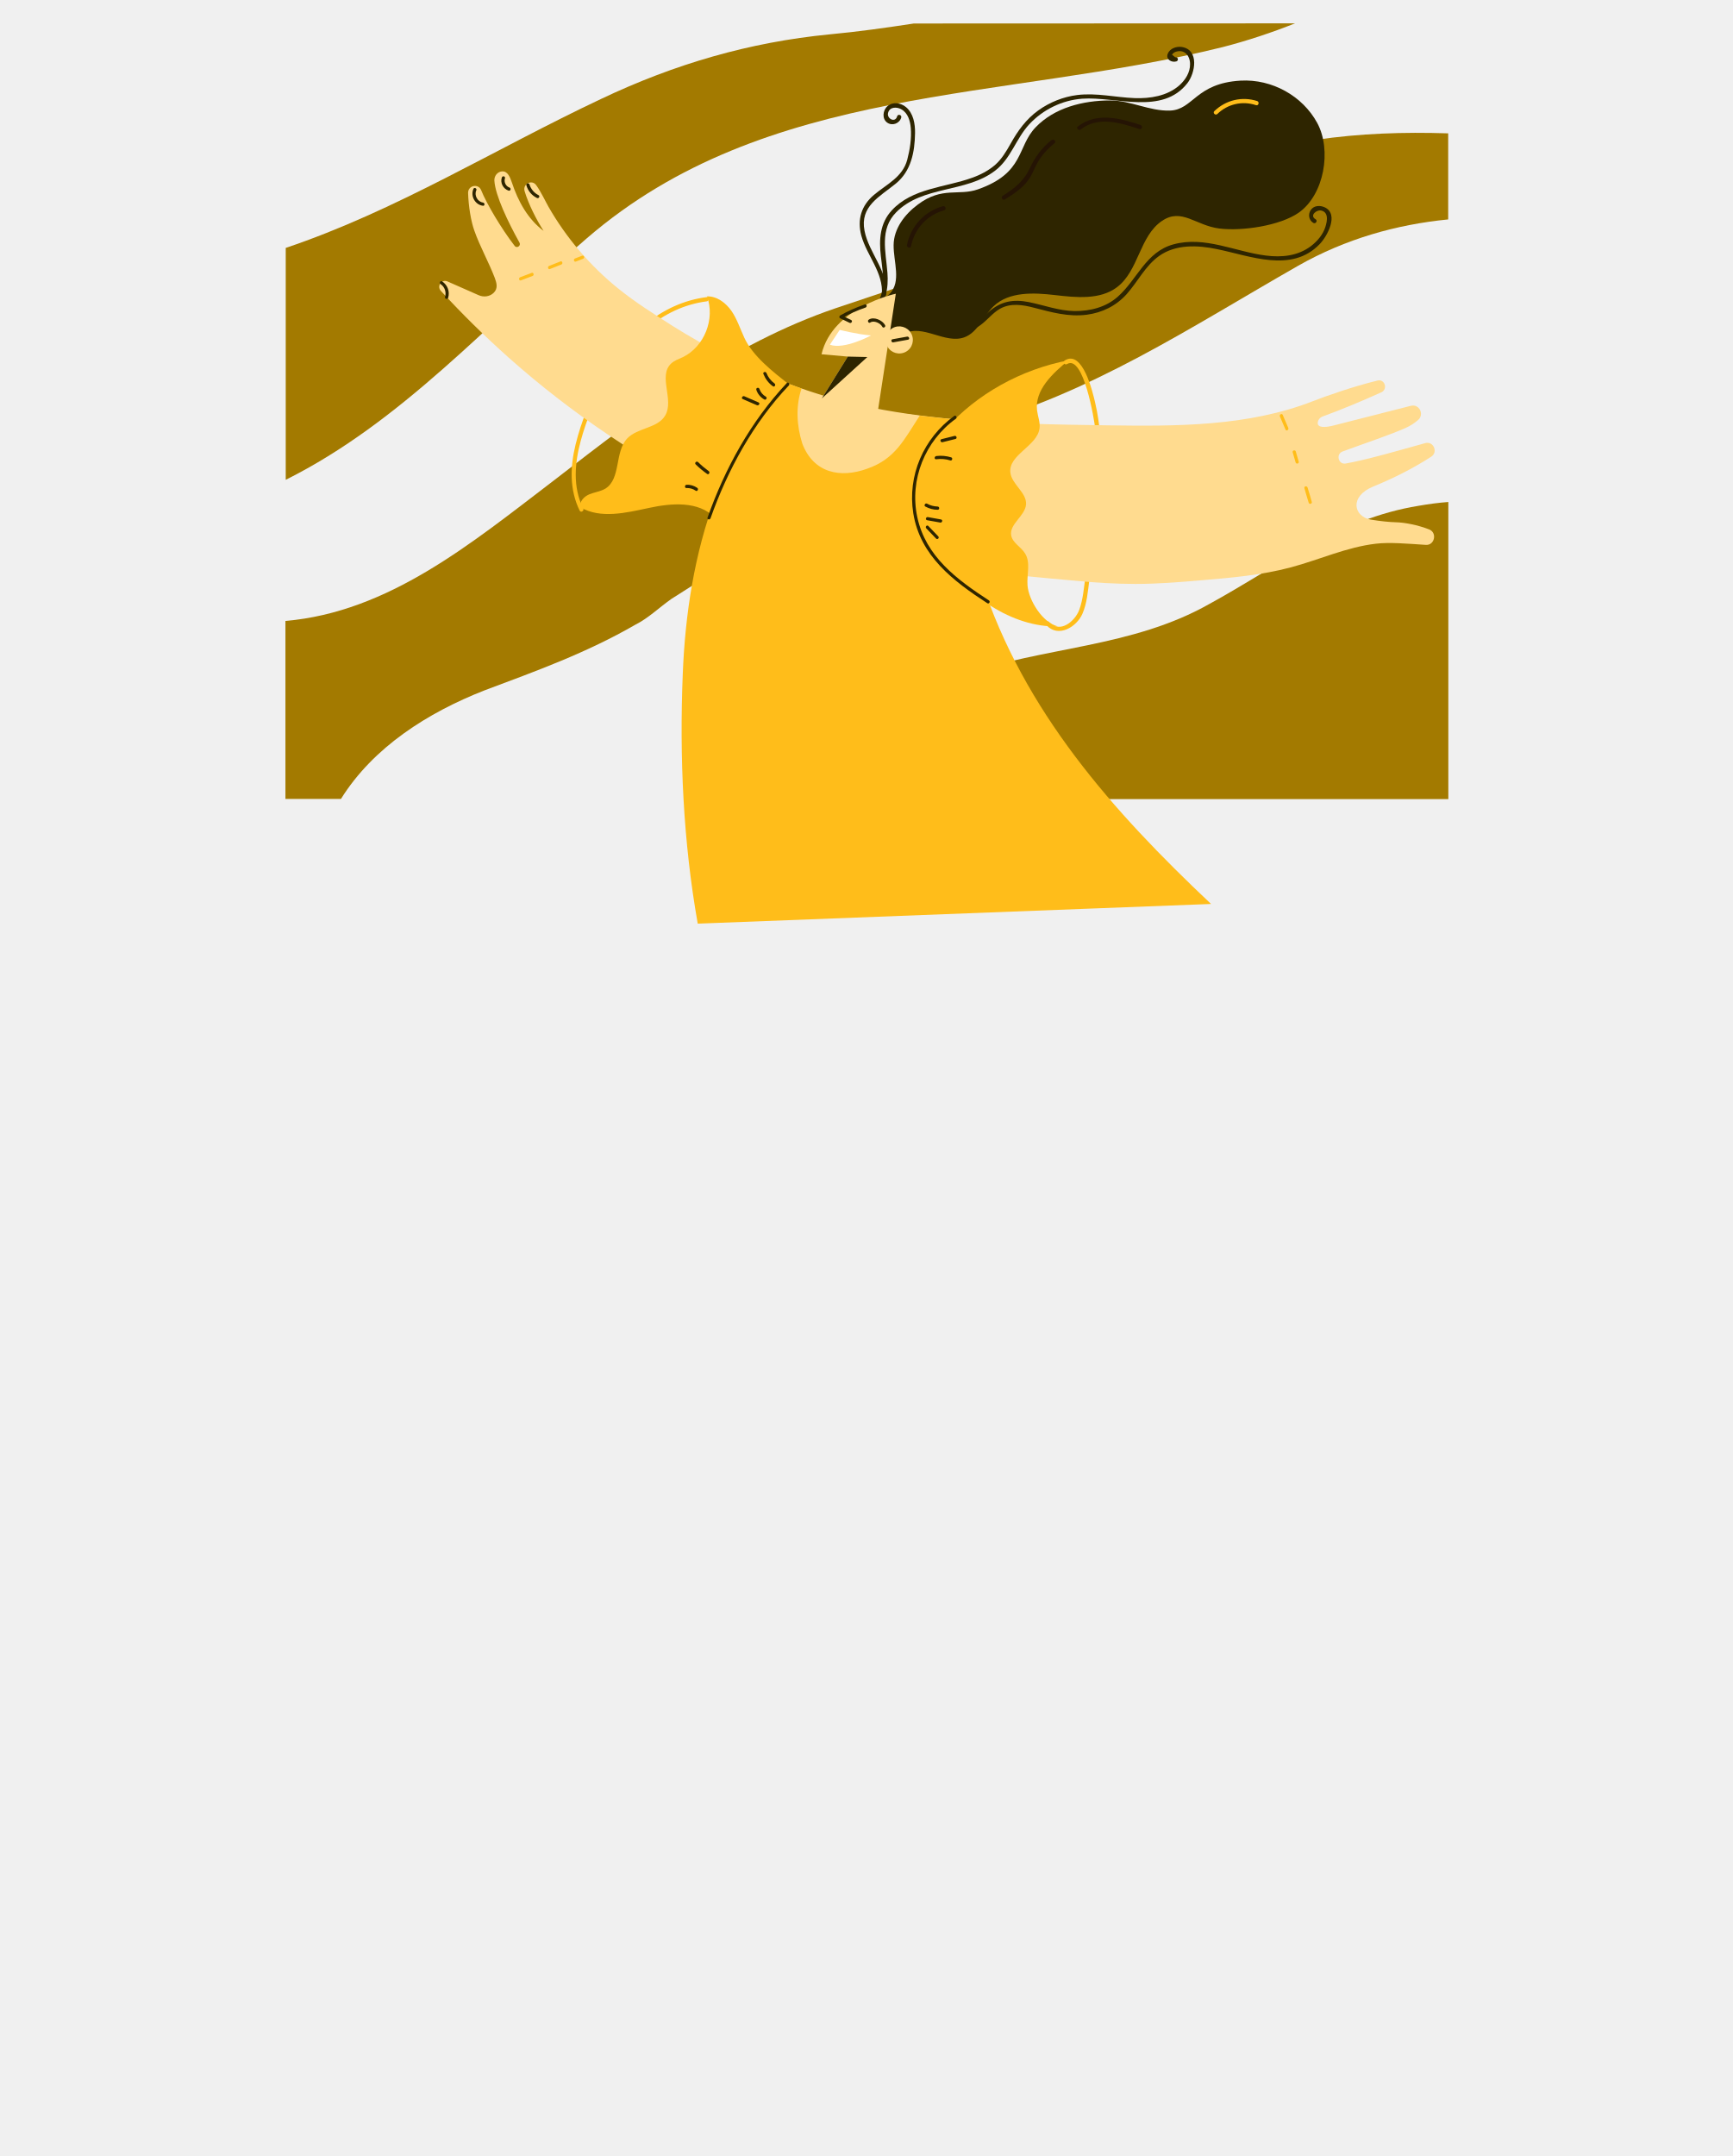
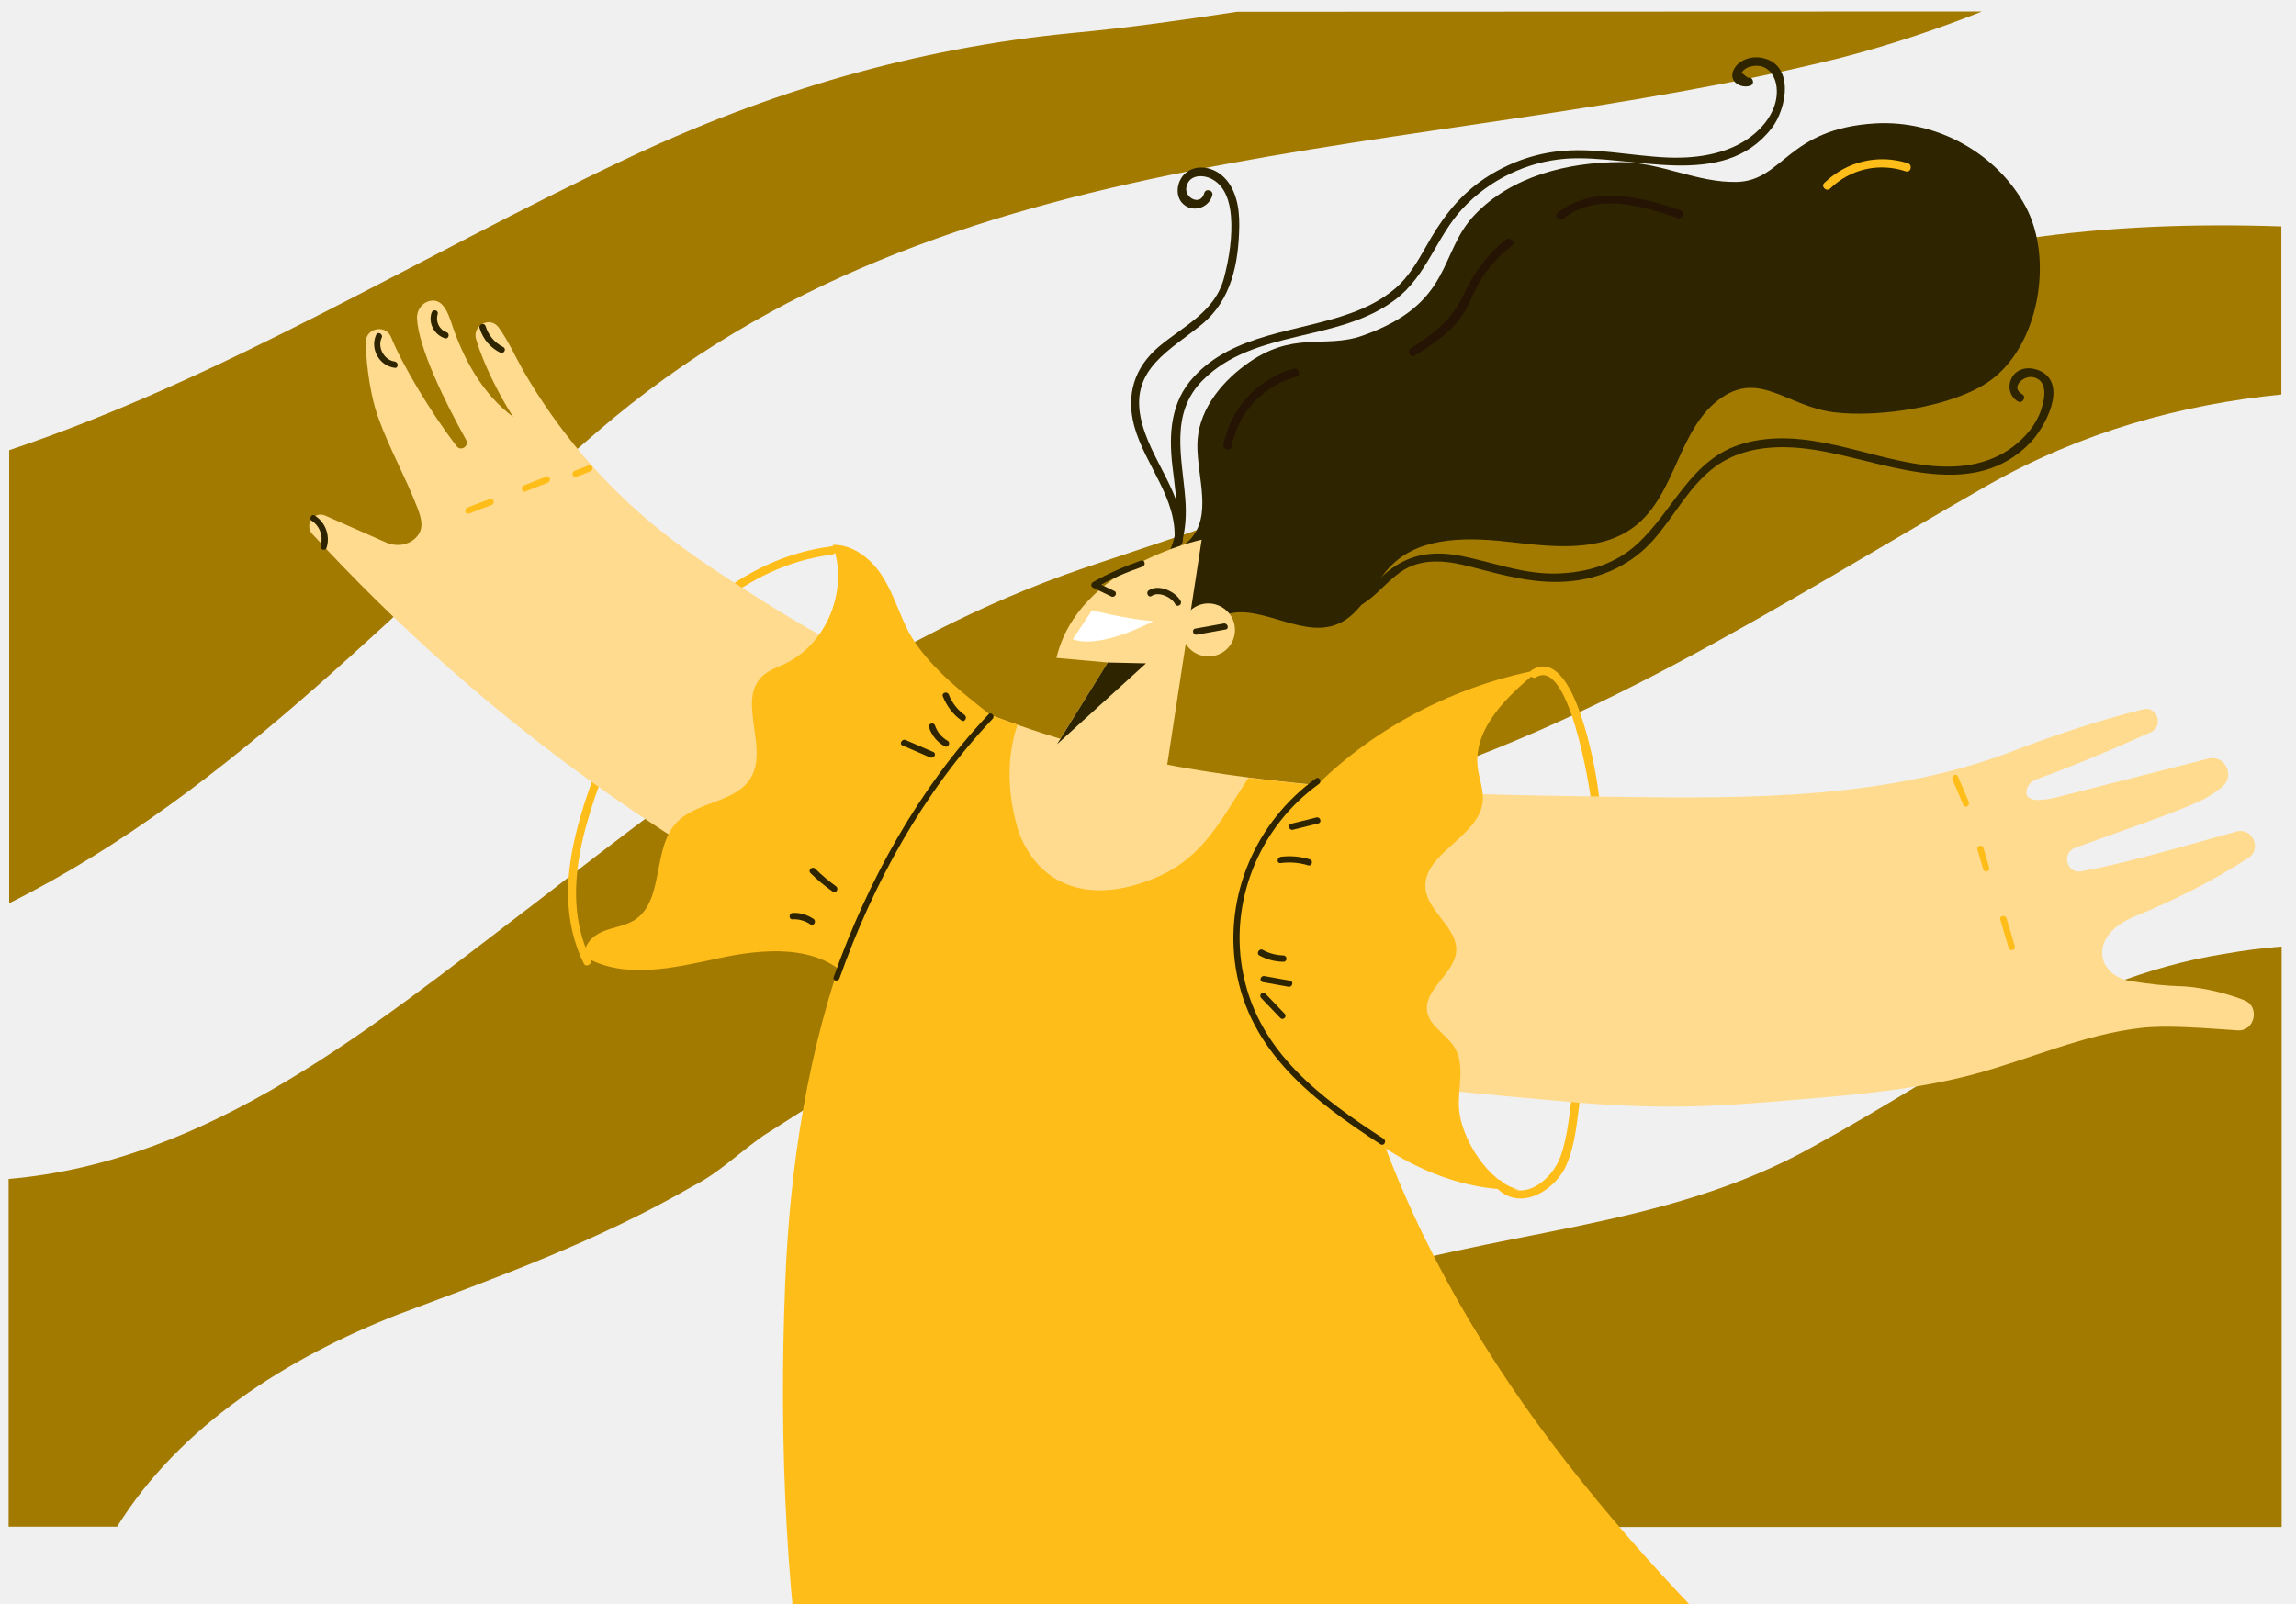
- <svg xmlns="http://www.w3.org/2000/svg" version="1.2" baseProfile="tiny" id="Layer_3" x="0px" y="0px" viewBox="0 0 1180 1468" overflow="visible" xml:space="preserve">
-   <path fill="#A37A00" d="M622.4,16c-19,2.9-38,5.6-57.4,7.4c-54.5,5.3-105.6,20.2-155.7,44c-72.3,34.1-139.5,76.1-214.7,101.4v157.9  c79-39.5,137.3-106.3,205-164.4C521.9,56.8,683,69.1,832.6,32.1c17.1-4.4,33.5-9.9,49.4-16.2L622.4,16L622.4,16z" />
-   <path fill="#A37A00" d="M809.6,120.1c-79.2,35.2-158.4,62.4-240.3,89.7c-72.2,24.6-130.2,69.5-192.7,117.8  c-55.9,42.6-111.9,89.1-182.2,95.2V544h37.8c22-35.3,59.2-58.8,97.7-73.9c35.2-13.2,69.5-25.5,102.9-44.8  c8.8-4.4,15.8-11.4,24.6-17.6c44-28.1,82.7-51.9,126.7-80c25.5-15.8,48.4-29.9,75.7-36.9c83.6-22.9,150.5-67.7,224.4-109.9  c32.3-18.3,66.8-28,102.1-31.5V90.8C925.9,88.8,865.8,94.8,809.6,120.1z" />
-   <path fill="#A37A00" d="M823.7,411.2c-52.8,29.9-112.6,29-168.1,48.4c-26.4,9.7-60,16.1-93.5,41.8c-15.8,12.1-24.8,28.2-38,42.7  h462.3V341.8c-6.7,0.5-13.4,1.4-20.3,2.6C911.7,353.2,870.3,385.7,823.7,411.2z" />
-   <path fill="#FFBD1A" d="M712.6,425.6c8.1,9,20.7,1.3,24.6-7.7c3.1-7.1,3.7-15.3,4.7-22.9c1.2-8.5,2.3-17,3.3-25.6  c3.7-31.4,8-64.2,0.6-95.5c-1.6-6.8-8.4-36-20.6-28.5c-1.6,1-0.1,3.5,1.5,2.5c11.2-6.8,18.6,37.9,19.2,44c1.6,16,0.9,32.2-0.5,48.2  c-1.5,17.5-3.6,34.9-6.1,52.2c-1.1,7.6-1.6,15.8-4.3,23c-2.8,7.6-13.1,16.4-20.5,8.2C713.4,422.2,711.4,424.2,712.6,425.6z" />
-   <path fill="#FFBD1A" d="M397.2,346.2c-7.2-14.5-5.8-30.8-1.7-46c4-14.7,10-29.1,17.4-42.4c14.4-25.9,37.8-48.7,68.4-52.6  c1.8-0.2,1.8-3.1,0-2.9c-31.7,4-55.9,27.1-70.8,54.1c-8,14.4-14.6,30.3-18.5,46.3c-3.7,15-4.2,30.8,2.8,45  C395.6,349.3,398.1,347.8,397.2,346.2z" />
-   <path fill="#FFDB8F" d="M971,371c-12.1-0.8-24.7-1.9-33.9-0.8c-19.9,2.3-38.5,10.9-57.9,16.1c-19.9,5.3-40.5,7.1-61,8.8  c-15,1.3-29.9,2.5-44.9,2.5c-13.7,0-27.5-0.9-41.1-2.2c-21.7-1.9-43.8-4-65.9-6.7c-50.1-6.2-100.3-15.8-146-35.2  c-11.1-4.7-22.1-9.7-32.9-15.1c-51-25.1-98.6-57.2-141.2-95.1c-16-14.3-31.3-29.3-45.9-45.2l-0.1-0.1c-2.9-3.2,0.6-8.1,4.5-6.4  L326,201c3.4,1.5,7.4,1,10.1-1.5c3.3-3.1,2.1-6.9,0.9-10.2c-4.2-11-10.1-21.3-14-32.4c-2.2-6.2-3.9-16.1-4.2-25.4  c-0.2-5.3,7-6.8,8.9-2c3.7,9.2,13.7,26.1,22.8,37.9c1.5,2,4.5-0.1,3.3-2.2c-7.8-14-16.5-32.1-17.1-42.2c-0.2-3.1,2-6,5.1-6.3  c3.9-0.4,5.6,4,6.8,7.5c4.2,12.8,10.9,25,21.6,33c-4.9-7.6-10.3-18.3-12.9-27c-1.5-4.9,4.9-8.3,7.9-4.1c3.2,4.4,6.2,10.9,8.3,14.6  c12.2,21.3,28.4,40.3,47.5,55.7c11.7,9.5,24.5,17.5,37.2,25.6c23.8,15,51.3,28.9,79.4,39.5c16,6,32.1,10.9,47.7,14.3  c21.7,4.8,43.9,7.8,66.2,9.8c34.1,3,68.6,3.5,102.5,4c47.4,0.7,96.1,0.8,140.3-16.5c9.2-3.6,27.5-10,43.9-14c4.9-1.2,7.2,5.9,2.6,8  c-12.8,5.8-27.6,12-39.8,16.4c-1.8,0.6-3.2,2.1-3.5,4c-0.7,4.3,6,3.4,10.4,2.3l53-13.5c5.6-1.4,9.3,5.7,5,9.6  c-2.5,2.2-5.5,4.1-8.4,5.4c-11,4.9-28.2,10.6-43.1,16.1c-4.8,1.8-2.9,9.1,2.1,8.2c14.7-2.6,36.2-8.9,54.2-13.9  c5.6-1.5,8.9,6.2,4,9.3c-12.6,8.1-25.8,14.7-39.5,20.3c-16.5,6.8-13.2,20.5-1.6,22.5c6.6,1.1,12.8,1.7,16.9,1.8  c5.9,0.1,15,1.8,22.9,4.9C979,362.8,977,371.5,971,371z" />
-   <path fill="#FFDB8F" d="M545.8,302.1c6.6,20.2,27,26,42.6,19.3c16.2-6.6,28.8-21.9,38-38.3c-15.6-1.9-32.4-3.2-47.6-7.1  c-11-2.8-22.2-6.7-33.5-11.4C542,276.8,542.6,290,545.8,302.1z" />
-   <path fill="#FFBD1A" d="M668.2,395c-0.7-2-1.3-4.1-2-6.2c-5.7-18-11.2-37.3-12.5-55.9c-1.4-19.9-2.1-35.4-2.4-47.2  c-4-0.3-20.9-2.2-24.9-2.7c-10.7,16.4-16.7,29.5-35.7,36.1c-18.3,6.7-36.6,3.1-44.3-17.1c-3.8-12.1-4.6-25.3-0.5-37.5  c-2.8-1-5.6-2-8.4-3c-16.3,13.6-29.1,31.5-38.6,50.4c-4.4,8.6-8.2,17.5-11.6,26.6c-14.4,38.4-20.7,79.8-22.3,120.4  c-2.3,56.5,0.3,114.3,10.2,170l349.6-13.4C757.7,552.2,697.2,484.3,668.2,395z" />
-   <path fill="#2E2500" d="M592.3,232.9c-6.7-6.4-6.2-18.4,0.9-24.4c3.9-3.3,9.2-4.8,12.7-8.4c8.1-8.4,2.6-21.8,2.7-33.2  c0.1-11.1,7.4-20.9,16.6-27.7c16.6-12.4,27.6-5.6,40.9-10.3c31.8-11.2,26.4-28.9,39.2-42.2c12.7-13.3,32.2-18.3,50.8-18.3  c13.8,0,26.8,7.3,40.6,6.9c16.1-0.5,17.4-18.6,48.2-20.4c21.4-1.2,42.2,10.4,52.2,28.8s4.8,48.9-12.6,61.1  c-12.7,8.9-38.5,12.7-54,10.8c-16.2-2-25.7-14.3-39.1-5.2c-15.4,10.4-15.8,33.9-30.6,45.1c-11.6,8.8-27.9,7.1-42.4,5.4  c-14.5-1.7-31.2-2.4-41.7,7.6c-7.2,6.8-10.6,17.8-20,21.2c-13.1,4.7-28.5-9.3-40.6-2.5c-3.2,1.8-5.6,4.9-8.6,7.1  c-3,2.2-7.6,3.3-10.4,0.8L592.3,232.9z" />
-   <path fill="#2E2500" d="M595,213.4c8.5-6.6,10.2-17.5,9.4-27.6c-1.1-14.5-5.5-29.7,6-41.3c18-18.2,47.4-13.1,67.2-28.2  c10.9-8.2,14.3-21.9,23.4-31.7c9.3-10,22.4-16.4,36.1-17.4c22.8-1.6,54.5,11.4,71.6-10.6C814,49.8,816.9,34,805,32  c-3.7-0.6-8.2,0.9-9.7,4.6c-1.5,3.8,2.6,6.2,5.9,5.2c1.8-0.6,1-3.3-0.8-2.8c-0.8-0.6-1.5-1.2-2.2-1.8c0.8-1.1,1.8-1.8,3.1-2.1  c1.4-0.4,3.1-0.4,4.4,0.1c3.4,1.3,4.8,5.1,4.8,8.4c0.1,5.7-3.2,10.9-7.4,14.6c-8.2,7.2-19.9,9-30.4,8.6c-13-0.5-25.9-3.7-39-2.1  c-9.6,1.2-18.8,4.9-26.6,10.5c-8.3,6-13.9,13.8-18.8,22.6c-3,5.3-6.1,10.6-10.7,14.6c-4.6,3.9-10,6.7-15.7,8.7  c-18.2,6.6-40.6,6.9-54.6,22.2c-8,8.7-8.7,19.7-7.4,31c1.4,12,4.6,28-6.6,36.6C592.1,212.1,593.5,214.5,595,213.4z" />
-   <path fill="#2E2500" d="M638.3,223.7c9.5,4.7,20.8,4,29.4-2.3c4.7-3.4,8.3-8.3,13.4-11.2c7.2-4,15.4-2.7,23-0.7  c12,3.1,23.4,6.4,36,4.8c10.6-1.4,20-6,27.2-14c7.6-8.5,12.7-19.3,22.1-26c11.4-8.1,26.3-7.4,39.3-4.7c22.8,4.6,50.8,16.5,70-3.3  c5.2-5.3,13.4-20.4,3.6-25.1c-3.2-1.5-7.4-1.4-9.6,1.8c-2,3-1.3,7,1.8,8.8c1.6,0.9,3.1-1.6,1.5-2.5c-4.4-2.5,0.7-6.8,4-5.9  c2,0.5,3.2,1.8,3.6,4c0.4,2.3-0.3,5.1-1,7.3c-1.7,5.2-5.5,9.6-9.8,12.9c-8.9,6.7-19.9,7.8-30.7,6.4c-20.9-2.6-41.6-13.5-63-7.6  c-18.8,5.2-24.5,23.8-37.8,35.6c-8.1,7.2-18.8,9.9-29.5,9.8c-10.9-0.2-20.6-4-31.1-6.1s-19.2-0.6-27.2,6.6c-4.5,4-8.4,8.3-14.2,10.3  c-6.5,2.2-13.4,1.6-19.5-1.4C638,220.4,636.6,222.9,638.3,223.7z" />
-   <path fill="#FFBD1A" d="M486.8,352.4c-11.1-11.4-29.5-9.9-45.1-6.5c-15.5,3.3-32.7,7.5-46.4-0.5c-0.9-3.8,2.4-7.3,6-8.8  s7.6-1.9,11-3.9c10.8-6.8,6.1-24.9,14.9-34.2c7.1-7.4,20.8-6.8,25.9-15.7c6.1-10.5-4.9-26.6,3.8-35.1c2.2-2.2,5.3-3.2,8.1-4.5  c14.7-7.1,22.2-26.1,16.5-41.4c6.7-0.2,12.7,4.3,16.6,9.8c3.8,5.5,5.9,12,8.7,18.1c5.7,12.7,19.7,23.5,30.6,32.1  c1.4,1.1-2.3,2.8-1.6,4.5c0.6,1.6,0.3,3.4-0.1,5.1c-3.4,17.7-6.9,35.6-13.8,52.3c-6.8,16.7-17.3,32.4-32.3,42.6L486.8,352.4z" />
-   <path fill="#FFBD1A" d="M644,292.1c21.3-23.9,51.4-40.6,83.8-46.8c-11.1,9-23.2,20.4-21.5,34.2c0.5,4,2.2,8,1.7,12  c-1.4,12.2-21.2,18-19.9,30.2c0.9,8.1,11.2,13.6,10.7,21.7c-0.6,8-11.6,13.4-10.1,21.3c1,5,6.7,7.7,9.4,12.1  c4,6.3,1.1,14.4,1.7,21.8c0.8,10.2,10.3,25.5,20.7,27.9c-31.2,0.9-63.5-21.7-78.6-47.4c-15.2-25.7-13.7-59.3,3.6-83.8L644,292.1z" />
-   <path fill="#2E2500" d="M673.5,408.8c-21.8-14.2-43.1-29.9-48.8-56.8c-5.4-25.4,5.3-51.8,26.3-66.9c1.1-0.8,0-2.7-1.1-1.9  c-20.9,15.1-32,40.7-27.9,66.3c4.7,29.1,27.2,46.1,50.4,61.2C673.6,411.5,674.7,409.6,673.5,408.8z" />
-   <path fill="#2E2500" d="M483.9,352.9c11.7-33,29.2-65,53.4-90.5c0.9-1-0.6-2.6-1.5-1.5c-24.4,25.9-42.1,58.1-53.9,91.5  C481.3,353.7,483.4,354.2,483.9,352.9z" />
-   <path fill="#2E2500" d="M467.5,332.3c2.3-0.1,4.4,0.5,6.3,1.8c1.1,0.8,2.2-1.1,1.1-1.9c-2.2-1.5-4.8-2.3-7.4-2.1  C466.2,330.2,466.2,332.4,467.5,332.3z" />
-   <path fill="#2E2500" d="M473.8,316.2c2.4,2.4,5,4.5,7.8,6.5c1.1,0.8,2.2-1.1,1.1-1.9c-2.6-1.9-5-3.9-7.3-6.2  C474.3,313.7,472.8,315.2,473.8,316.2z" />
-   <path fill="#2E2500" d="M505.8,271.7c3.2,1.4,6.5,2.8,9.7,4.2c1.3,0.5,2.4-1.3,1.1-1.9c-3.2-1.4-6.5-2.8-9.7-4.2  C505.7,269.3,504.6,271.2,505.8,271.7z" />
-   <path fill="#2E2500" d="M515.1,265.4c0.9,2.8,2.8,5.1,5.4,6.6c1.2,0.7,2.3-1.2,1.1-1.9c-2.1-1.2-3.6-3-4.4-5.3  C516.8,263.5,514.7,264,515.1,265.4z" />
-   <path fill="#2E2500" d="M519.9,254.6c1.4,3.4,3.5,6.3,6.5,8.4c1.1,0.8,2.2-1,1.1-1.9c-2.5-1.8-4.4-4.3-5.5-7.1  C521.5,252.7,519.4,253.3,519.9,254.6z" />
-   <path fill="#2E2500" d="M641.9,301.1c2.9-0.7,5.9-1.5,8.8-2.2c1.4-0.3,0.8-2.4-0.6-2.1c-2.9,0.7-5.9,1.5-8.8,2.2  C639.9,299.3,640.5,301.4,641.9,301.1z" />
-   <path fill="#2E2500" d="M637.6,312.7c3.2-0.4,6.4-0.2,9.6,0.8c1.3,0.4,1.9-1.7,0.6-2.1c-3.3-1-6.7-1.3-10.1-0.9  C636.2,310.8,636.2,312.9,637.6,312.7z" />
-   <path fill="#2E2500" d="M630.8,359.7c2.2,2.3,4.5,4.7,6.7,7c1,1,2.5-0.5,1.5-1.5c-2.2-2.3-4.5-4.7-6.7-7  C631.4,357.1,629.9,358.6,630.8,359.7z" />
-   <path fill="#2E2500" d="M631.4,354.2c3,0.5,5.9,1.1,8.9,1.6c1.4,0.3,2-1.8,0.6-2.1c-3-0.5-5.9-1.1-8.9-1.6  C630.6,351.8,630,353.9,631.4,354.2z" />
-   <path fill="#2E2500" d="M630.2,344.9c2.6,1.4,5.4,2.2,8.4,2.2c1.4,0,1.4-2.1,0-2.2c-2.6-0.1-5-0.7-7.3-2  C630.1,342.4,629,344.2,630.2,344.9z" />
-   <path fill="#2E2500" d="M300,193.4c2.9,1.9,4.1,5.5,3.1,8.8c-0.4,1.3,1.7,1.9,2.1,0.6c1.3-4.3-0.4-8.8-4.1-11.2  C300,190.8,298.9,192.7,300,193.4z" />
-   <path fill="#2E2500" d="M322.5,128.5c-2.3,4.9,1,10.9,6.4,11.6c1.4,0.2,1.4-2,0-2.2c-3.7-0.5-6.1-5-4.5-8.3  C325,128.4,323.1,127.3,322.5,128.5z" />
-   <path fill="#2E2500" d="M341.8,120.8c-1.3,3.7,0.9,7.8,4.6,9c1.3,0.4,1.9-1.6,0.6-2.1c-2.6-0.9-3.9-3.8-3.1-6.3  C344.3,120,342.3,119.5,341.8,120.8z" />
-   <path fill="#2E2500" d="M358.5,126.2c1.1,3.8,3.7,6.9,7.2,8.6c1.2,0.6,2.3-1.2,1.1-1.9c-3-1.5-5.2-4.1-6.2-7.3  C360.2,124.2,358.1,124.8,358.5,126.2z" />
-   <path fill="#FFBD1A" d="M354.8,190.9c2.6-1,5.2-2,7.9-3c1.3-0.5,0.7-2.6-0.6-2.1c-2.6,1-5.2,2-7.9,3  C353,189.3,353.5,191.4,354.8,190.9z" />
-   <path fill="#FFBD1A" d="M374.5,183.2c2.6-1,5.2-2.1,7.8-3.1c1.3-0.5,0.7-2.6-0.6-2.1c-2.6,1-5.2,2.1-7.8,3.1  C372.7,181.6,373.3,183.7,374.5,183.2z" />
-   <path fill="#FFBD1A" d="M392.2,178.1c1.6-0.6,3.3-1.3,4.9-1.9c1.3-0.5,0.7-2.6-0.6-2.1c-1.6,0.6-3.3,1.3-4.9,1.9  C390.3,176.5,390.9,178.6,392.2,178.1z" />
-   <path fill="#FFBD1A" d="M888.4,332.5c0.9,3.3,1.9,6.6,2.9,9.8c0.4,1.3,2.5,0.8,2.1-0.6c-0.9-3.3-1.9-6.6-2.9-9.8  C890,330.6,887.9,331.1,888.4,332.5z" />
-   <path fill="#FFBD1A" d="M880.4,308c0.7,2.3,1.3,4.6,2,6.9c0.4,1.3,2.5,0.8,2.1-0.6c-0.7-2.3-1.3-4.6-2-6.9  C882.1,306.1,880,306.6,880.4,308z" />
-   <path fill="#FFBD1A" d="M871.7,283.6c1.3,3,2.5,5.9,3.8,8.9c0.5,1.3,2.4,0.2,1.9-1.1c-1.3-3-2.5-5.9-3.8-8.9  C873,281.2,871.2,282.3,871.7,283.6z" />
-   <path fill="#2E2500" d="M603.5,200.6c1.3-16.3-11.7-28.2-14.7-43.4c-3.3-16.8,10.3-23.2,21.3-32.2c10.4-8.5,12.9-21.4,13.1-34.4  c0.1-6.2-1.1-13.5-6.2-17.7c-3.5-2.9-9-3.8-12.6-0.6c-3.2,2.8-3.9,8.7,0,11.3c3.5,2.3,8.3,0.4,9.4-3.6c0.5-1.8-2.3-2.6-2.8-0.8  c-1.3,4.7-7.1,1.6-6.2-2.2c1-4.5,6.2-4.3,9.2-2.5c4.4,2.5,5.9,7.9,6.3,12.6c0.6,7-0.6,14.8-2.4,21.6c-3.1,11.9-14,16.7-22.7,24  c-8.6,7.3-11.5,16.8-8.6,27.7c3.8,13.8,15.2,25.3,14,40.2C600.5,202.5,603.3,202.5,603.5,200.6z" />
-   <path fill="#251404" d="M620.5,167.6c2.3-11.8,10.9-21.2,22.5-24.4c1.8-0.5,1-3.3-0.8-2.8c-12.5,3.4-22,13.7-24.5,26.4  C617.3,168.6,620.1,169.4,620.5,167.6z" />
-   <path fill="#251404" d="M684.4,135.8c6.7-4.2,13.5-8.6,17.5-15.6c2.2-3.9,3.7-8.2,6.2-11.9c2.8-4.2,6.2-7.7,10.1-10.8  c1.5-1.2-0.6-3.2-2.1-2.1c-6.4,5.1-11.2,11.5-14.6,18.9c-4.1,8.9-10.4,13.9-18.6,19C681.4,134.3,682.9,136.8,684.4,135.8z" />
-   <path fill="#251404" d="M736.1,88.1c11.8-9.2,27.1-4.5,39.9-0.2c1.8,0.6,2.5-2.2,0.8-2.8c-14-4.6-29.9-8.9-42.7,1  C732.6,87.2,734.6,89.2,736.1,88.1z" />
-   <path fill="#FFBD1A" d="M829.1,77.6c7-6.8,17-9.1,26.3-6c1.8,0.6,2.5-2.2,0.8-2.8c-10.3-3.3-21.3-0.7-29.1,6.8  C825.7,76.8,827.7,78.9,829.1,77.6z" />
-   <path fill="#FFDB8F" d="M596.8,286.9l13.3-86.9c0,0-43,9-50.6,41.2l17.9,1.6L558.6,273c-6.9,11.1-1.7,25.7,10.7,30  c0.2,0.1,0.4,0.2,0.6,0.2C582,307.3,594.9,299.5,596.8,286.9z" />
-   <path fill="#FFDB8F" d="M617,239.5c-4.5,2.5-10.1,0.9-12.6-3.5c-2.5-4.5-0.9-10.1,3.5-12.6s10.1-0.9,12.6,3.5  C623,231.3,621.5,237,617,239.5z" />
-   <path fill="#2E2500" d="M608.4,233.1c3.3-0.6,6.7-1.2,10-1.8c1.4-0.2,0.8-2.3-0.6-2.1c-3.3,0.6-6.7,1.2-10,1.8  C606.5,231.3,607.1,233.4,608.4,233.1z" />
-   <path fill="#2E2500" d="M577.4,242.8l-17.7,28.5l31-28.2L577.4,242.8z" />
-   <path fill="#FFFFFF" d="M571.9,224.6c0,0,11.6,3,21.3,3.8c0,0-18.2,9.9-28,6.3L571.9,224.6z" />
-   <path fill="#2E2500" d="M588.9,207.3c-5.7,2-11.5,4.5-16.7,7.5c-0.7,0.4-0.8,1.5,0,1.9c2.1,1,4.3,2.1,6.4,3.1  c1.3,0.6,2.3-1.3,1.1-1.9c-2.1-1-4.3-2.1-6.4-3.1c0,0.6,0,1.2,0,1.9c5-3,10.7-5.4,16.2-7.3C590.8,208.9,590.3,206.8,588.9,207.3z" />
-   <path fill="#2E2500" d="M592.7,219.6c2.5-1.7,7,0.5,8.2,2.9c0.6,1.2,2.5,0.2,1.9-1.1c-1.8-3.4-7.8-6.1-11.2-3.7  C590.5,218.5,591.6,220.4,592.7,219.6z" />
+ <svg xmlns="http://www.w3.org/2000/svg" version="1.2" baseProfile="tiny" id="Layer_2" x="0px" y="0px" viewBox="0 0 800 559" overflow="visible" xml:space="preserve">
+   <path fill="#A37A00" d="M431,4.1c-19,2.9-38,5.6-57.4,7.4c-54.5,5.3-105.6,20.2-155.7,44C145.6,89.6,78.4,131.6,3.2,156.9v157.9  c79-39.5,137.3-106.3,205-164.4c122.3-105.5,283.4-93.2,433-130.2c17.1-4.4,33.5-9.9,49.4-16.2L431,4.1L431,4.1z" />
+   <path fill="#A37A00" d="M618.2,108.2c-79.2,35.2-158.4,62.4-240.3,89.7c-72.2,24.6-130.2,69.5-192.7,117.8  C129.3,358.3,73.3,404.8,3,410.9v121.2h37.8c22-35.3,59.2-58.8,97.7-73.9c35.2-13.2,69.5-25.5,102.9-44.8  c8.8-4.4,15.8-11.4,24.6-17.6c44-28.1,82.7-51.9,126.7-80c25.5-15.8,48.4-29.9,75.7-36.9C552,256,618.9,211.2,692.8,169  c32.3-18.3,66.8-28,102.1-31.5V78.9C734.5,76.9,674.4,82.9,618.2,108.2z" />
+   <path fill="#A37A00" d="M632.3,399.3c-52.8,29.9-112.6,29-168.1,48.4c-26.4,9.7-60,16.1-93.5,41.8c-15.8,12.1-24.8,28.2-38,42.7H795  V329.9c-6.7,0.5-13.4,1.4-20.3,2.6C720.3,341.3,678.9,373.8,632.3,399.3z" />
+   <path fill="#FFBD1A" d="M521.2,413.7c8.1,9,20.7,1.3,24.6-7.7c3.1-7.1,3.7-15.3,4.7-22.9c1.2-8.5,2.3-17,3.3-25.6  c3.7-31.4,8-64.2,0.6-95.5c-1.6-6.8-8.4-36-20.6-28.5c-1.6,1-0.1,3.5,1.5,2.5c11.2-6.8,18.6,37.9,19.2,44c1.6,16,0.9,32.2-0.5,48.2  c-1.5,17.5-3.6,34.9-6.1,52.2c-1.1,7.6-1.6,15.8-4.3,23c-2.8,7.6-13.1,16.4-20.5,8.2C522,410.3,520,412.3,521.2,413.7z" />
+   <path fill="#FFBD1A" d="M205.8,334.3c-7.2-14.5-5.8-30.8-1.7-46c4-14.7,10-29.1,17.4-42.4c14.4-25.9,37.8-48.7,68.4-52.6  c1.8-0.2,1.8-3.1,0-2.9c-31.7,4-55.9,27.1-70.8,54.1c-8,14.4-14.6,30.3-18.5,46.3c-3.7,15-4.2,30.8,2.8,45  C204.2,337.4,206.7,335.9,205.8,334.3z" />
+   <path fill="#FFDB8F" d="M779.6,359.1c-12.1-0.8-24.7-1.9-33.9-0.8c-19.9,2.3-38.5,10.9-57.9,16.1c-19.9,5.3-40.5,7.1-61,8.8  c-15,1.3-29.9,2.5-44.9,2.5c-13.7,0-27.5-0.9-41.1-2.2c-21.7-1.9-43.8-4-65.9-6.7c-50.1-6.2-100.3-15.8-146-35.2  c-11.1-4.7-22.1-9.7-32.9-15.1c-51-25.1-98.6-57.2-141.2-95.1c-16-14.3-31.3-29.3-45.9-45.2l-0.1-0.1c-2.9-3.2,0.6-8.1,4.5-6.4  l21.3,9.4c3.4,1.5,7.4,1,10.1-1.5c3.3-3.1,2.1-6.9,0.9-10.2c-4.2-11-10.1-21.3-14-32.4c-2.2-6.2-3.9-16.1-4.2-25.4  c-0.2-5.3,7-6.8,8.9-2c3.7,9.2,13.7,26.1,22.8,37.9c1.5,2,4.5-0.1,3.3-2.2c-7.8-14-16.5-32.1-17.1-42.2c-0.2-3.1,2-6,5.1-6.3  c3.9-0.4,5.6,4,6.8,7.5c4.2,12.8,10.9,25,21.6,33c-4.9-7.6-10.3-18.3-12.9-27c-1.5-4.9,4.9-8.3,7.9-4.1c3.2,4.4,6.2,10.9,8.3,14.6  c12.2,21.3,28.4,40.3,47.5,55.7c11.7,9.5,24.5,17.5,37.2,25.6c23.8,15,51.3,28.9,79.4,39.5c16,6,32.1,10.9,47.7,14.3  c21.7,4.8,43.9,7.8,66.2,9.8c34.1,3,68.6,3.5,102.5,4c47.4,0.7,96.1,0.8,140.3-16.5c9.2-3.6,27.5-10,43.9-14c4.9-1.2,7.2,5.9,2.6,8  c-12.8,5.8-27.6,12-39.8,16.4c-1.8,0.6-3.2,2.1-3.5,4c-0.7,4.3,6,3.4,10.4,2.3l53-13.5c5.6-1.4,9.3,5.7,5,9.6  c-2.5,2.2-5.5,4.1-8.4,5.4c-11,4.9-28.2,10.6-43.1,16.1c-4.8,1.8-2.9,9.1,2.1,8.2c14.7-2.6,36.2-8.9,54.2-13.9  c5.6-1.5,8.9,6.2,4,9.3c-12.6,8.1-25.8,14.7-39.5,20.3c-16.5,6.8-13.2,20.5-1.6,22.5c6.6,1.1,12.8,1.7,16.9,1.8  c5.9,0.1,15,1.8,22.9,4.9C787.6,350.9,785.6,359.6,779.6,359.1z" />
+   <path fill="#FFDB8F" d="M354.4,290.2c6.6,20.2,27,26,42.6,19.3c16.2-6.6,28.8-21.9,38-38.3c-15.6-1.9-32.4-3.2-47.6-7.1  c-11-2.8-22.2-6.7-33.5-11.4C350.6,264.9,351.2,278.1,354.4,290.2z" />
+   <path fill="#FFBD1A" d="M476.8,383.1c-0.7-2-1.3-4.1-2-6.2c-5.7-18-11.2-37.3-12.5-55.9c-1.4-19.9-2.1-35.4-2.4-47.2  c-4-0.3-20.9-2.2-24.9-2.7c-10.7,16.4-16.7,29.5-35.7,36.1c-18.3,6.7-36.6,3.1-44.3-17.1c-3.8-12.1-4.6-25.3-0.5-37.5  c-2.8-1-5.6-2-8.4-3c-16.3,13.6-29.1,31.5-38.6,50.4c-4.4,8.6-8.2,17.5-11.6,26.6c-14.4,38.4-20.7,79.8-22.3,120.4  c-2.3,56.5,0.3,114.3,10.2,170l349.6-13.4C566.3,540.3,505.8,472.4,476.8,383.1z" />
+   <path fill="#2E2500" d="M400.9,221c-6.7-6.4-6.2-18.4,0.9-24.4c3.9-3.3,9.2-4.8,12.7-8.4c8.1-8.4,2.6-21.8,2.7-33.2  c0.1-11.1,7.4-20.9,16.6-27.7c16.6-12.4,27.6-5.6,40.9-10.3c31.8-11.2,26.4-28.9,39.2-42.2c12.7-13.3,32.2-18.3,50.8-18.3  c13.8,0,26.8,7.3,40.6,6.9c16.1-0.5,17.4-18.6,48.2-20.4c21.4-1.2,42.2,10.4,52.2,28.8s4.8,48.9-12.6,61.1  c-12.7,8.9-38.5,12.7-54,10.8c-16.2-2-25.7-14.3-39.1-5.2c-15.4,10.4-15.8,33.9-30.6,45.1c-11.6,8.8-27.9,7.1-42.4,5.4  c-14.5-1.7-31.2-2.4-41.7,7.6c-7.2,6.8-10.6,17.8-20,21.2c-13.1,4.7-28.5-9.3-40.6-2.5c-3.2,1.8-5.6,4.9-8.6,7.1  c-3,2.2-7.6,3.3-10.4,0.8L400.9,221z" />
+   <path fill="#2E2500" d="M403.6,201.5c8.5-6.6,10.2-17.5,9.4-27.6c-1.1-14.5-5.5-29.7,6-41.3c18-18.2,47.4-13.1,67.2-28.2  c10.9-8.2,14.3-21.9,23.4-31.7c9.3-10,22.4-16.4,36.1-17.4c22.8-1.6,54.5,11.4,71.6-10.6c5.3-6.8,8.2-22.6-3.7-24.6  c-3.7-0.6-8.2,0.9-9.7,4.6c-1.5,3.8,2.6,6.2,5.9,5.2c1.8-0.6,1-3.3-0.8-2.8c-0.8-0.6-1.5-1.2-2.2-1.8c0.8-1.1,1.8-1.8,3.1-2.1  c1.4-0.4,3.1-0.4,4.4,0.1c3.4,1.3,4.8,5.1,4.8,8.4c0.1,5.7-3.2,10.9-7.4,14.6c-8.2,7.2-19.9,9-30.4,8.6c-13-0.5-25.9-3.7-39-2.1  c-9.6,1.2-18.8,4.9-26.6,10.5c-8.3,6-13.9,13.8-18.8,22.6c-3,5.3-6.1,10.6-10.7,14.6c-4.6,3.9-10,6.7-15.7,8.7  c-18.2,6.6-40.6,6.9-54.6,22.2c-8,8.7-8.7,19.7-7.4,31c1.4,12,4.6,28-6.6,36.6C400.7,200.2,402.1,202.6,403.6,201.5z" />
+   <path fill="#2E2500" d="M446.9,211.8c9.5,4.7,20.8,4,29.4-2.3c4.7-3.4,8.3-8.3,13.4-11.2c7.2-4,15.4-2.7,23-0.7  c12,3.1,23.4,6.4,36,4.8c10.6-1.4,20-6,27.2-14c7.6-8.5,12.7-19.3,22.1-26c11.4-8.1,26.3-7.4,39.3-4.7c22.8,4.6,50.8,16.5,70-3.3  c5.2-5.3,13.4-20.4,3.6-25.1c-3.2-1.5-7.4-1.4-9.6,1.8c-2,3-1.3,7,1.8,8.8c1.6,0.9,3.1-1.6,1.5-2.5c-4.4-2.5,0.7-6.8,4-5.9  c2,0.5,3.2,1.8,3.6,4c0.4,2.3-0.3,5.1-1,7.3c-1.7,5.2-5.5,9.6-9.8,12.9c-8.9,6.7-19.9,7.8-30.7,6.4c-20.9-2.6-41.6-13.5-63-7.6  c-18.8,5.2-24.5,23.8-37.8,35.6c-8.1,7.2-18.8,9.9-29.5,9.8c-10.9-0.2-20.6-4-31.1-6.1s-19.2-0.6-27.2,6.6c-4.5,4-8.4,8.3-14.2,10.3  c-6.5,2.2-13.4,1.6-19.5-1.4C446.6,208.5,445.2,211,446.9,211.8z" />
+   <path fill="#FFBD1A" d="M295.4,340.5c-11.1-11.4-29.5-9.9-45.1-6.5c-15.5,3.3-32.7,7.5-46.4-0.5c-0.9-3.8,2.4-7.3,6-8.8  s7.6-1.9,11-3.9c10.8-6.8,6.1-24.9,14.9-34.2c7.1-7.4,20.8-6.8,25.9-15.7c6.1-10.5-4.9-26.6,3.8-35.1c2.2-2.2,5.3-3.2,8.1-4.5  c14.7-7.1,22.2-26.1,16.5-41.4c6.7-0.2,12.7,4.3,16.6,9.8c3.8,5.5,5.9,12,8.7,18.1c5.7,12.7,19.7,23.5,30.6,32.1  c1.4,1.1-2.3,2.8-1.6,4.5c0.6,1.6,0.3,3.4-0.1,5.1c-3.4,17.7-6.9,35.6-13.8,52.3c-6.8,16.7-17.3,32.4-32.3,42.6L295.4,340.5z" />
+   <path fill="#FFBD1A" d="M452.6,280.2c21.3-23.9,51.4-40.6,83.8-46.8c-11.1,9-23.2,20.4-21.5,34.2c0.5,4,2.2,8,1.7,12  c-1.4,12.2-21.2,18-19.9,30.2c0.9,8.1,11.2,13.6,10.7,21.7c-0.6,8-11.6,13.4-10.1,21.3c1,5,6.7,7.7,9.4,12.1  c4,6.3,1.1,14.4,1.7,21.8c0.8,10.2,10.3,25.5,20.7,27.9c-31.2,0.9-63.5-21.7-78.6-47.4c-15.2-25.7-13.7-59.3,3.6-83.8L452.6,280.2z" />
+   <path fill="#2E2500" d="M482.1,396.9c-21.8-14.2-43.1-29.9-48.8-56.8c-5.4-25.4,5.3-51.8,26.3-66.9c1.1-0.8,0-2.7-1.1-1.9  c-20.9,15.1-32,40.7-27.9,66.3c4.7,29.1,27.2,46.1,50.4,61.2C482.2,399.6,483.3,397.7,482.1,396.9z" />
+   <path fill="#2E2500" d="M292.5,341c11.7-33,29.2-65,53.4-90.5c0.9-1-0.6-2.6-1.5-1.5c-24.4,25.9-42.1,58.1-53.9,91.5  C289.9,341.8,292,342.3,292.5,341z" />
+   <path fill="#2E2500" d="M276.1,320.4c2.3-0.1,4.4,0.5,6.3,1.8c1.1,0.8,2.2-1.1,1.1-1.9c-2.2-1.5-4.8-2.3-7.4-2.1  C274.8,318.3,274.8,320.5,276.1,320.4z" />
+   <path fill="#2E2500" d="M282.4,304.3c2.4,2.4,5,4.5,7.8,6.5c1.1,0.8,2.2-1.1,1.1-1.9c-2.6-1.9-5-3.9-7.3-6.2  C282.9,301.8,281.4,303.3,282.4,304.3z" />
+   <path fill="#2E2500" d="M314.4,259.8c3.2,1.4,6.5,2.8,9.7,4.2c1.3,0.5,2.4-1.3,1.1-1.9c-3.2-1.4-6.5-2.8-9.7-4.2  C314.3,257.4,313.2,259.3,314.4,259.8z" />
+   <path fill="#2E2500" d="M323.7,253.5c0.9,2.8,2.8,5.1,5.4,6.6c1.2,0.7,2.3-1.2,1.1-1.9c-2.1-1.2-3.6-3-4.4-5.3  C325.4,251.6,323.3,252.1,323.7,253.5z" />
+   <path fill="#2E2500" d="M328.5,242.7c1.4,3.4,3.5,6.3,6.5,8.4c1.1,0.8,2.2-1,1.1-1.9c-2.5-1.8-4.4-4.3-5.5-7.1  C330.1,240.8,328,241.4,328.5,242.7z" />
+   <path fill="#2E2500" d="M450.5,289.2c2.9-0.7,5.9-1.5,8.8-2.2c1.4-0.3,0.8-2.4-0.6-2.1c-2.9,0.7-5.9,1.5-8.8,2.2  C448.5,287.4,449.1,289.5,450.5,289.2z" />
+   <path fill="#2E2500" d="M446.2,300.8c3.2-0.4,6.4-0.2,9.6,0.8c1.3,0.4,1.9-1.7,0.6-2.1c-3.3-1-6.7-1.3-10.1-0.9  C444.8,298.9,444.8,301,446.2,300.8z" />
+   <path fill="#2E2500" d="M439.4,347.8c2.2,2.3,4.5,4.7,6.7,7c1,1,2.5-0.5,1.5-1.5c-2.2-2.3-4.5-4.7-6.7-7  C440,345.2,438.5,346.7,439.4,347.8z" />
+   <path fill="#2E2500" d="M440,342.3c3,0.5,5.9,1.1,8.9,1.6c1.4,0.3,2-1.8,0.6-2.1c-3-0.5-5.9-1.1-8.9-1.6  C439.2,339.9,438.6,342,440,342.3z" />
+   <path fill="#2E2500" d="M438.8,333c2.6,1.4,5.4,2.2,8.4,2.2c1.4,0,1.4-2.1,0-2.2c-2.6-0.1-5-0.7-7.3-2  C438.7,330.5,437.6,332.3,438.8,333z" />
+   <path fill="#2E2500" d="M108.6,181.5c2.9,1.9,4.1,5.5,3.1,8.8c-0.4,1.3,1.7,1.9,2.1,0.6c1.3-4.3-0.4-8.8-4.1-11.2  C108.6,178.9,107.5,180.8,108.6,181.5z" />
+   <path fill="#2E2500" d="M131.1,116.6c-2.3,4.9,1,10.9,6.4,11.6c1.4,0.2,1.4-2,0-2.2c-3.7-0.5-6.1-5-4.5-8.3  C133.6,116.5,131.7,115.4,131.1,116.6z" />
+   <path fill="#2E2500" d="M150.4,108.9c-1.3,3.7,0.9,7.8,4.6,9c1.3,0.4,1.9-1.6,0.6-2.1c-2.6-0.9-3.9-3.8-3.1-6.3  C152.9,108.1,150.9,107.6,150.4,108.9z" />
+   <path fill="#2E2500" d="M167.1,114.3c1.1,3.8,3.7,6.9,7.2,8.6c1.2,0.6,2.3-1.2,1.1-1.9c-3-1.5-5.2-4.1-6.2-7.3  C168.8,112.3,166.7,112.9,167.1,114.3z" />
+   <path fill="#FFBD1A" d="M163.4,179c2.6-1,5.2-2,7.9-3c1.3-0.5,0.7-2.6-0.6-2.1c-2.6,1-5.2,2-7.9,3  C161.6,177.4,162.1,179.5,163.4,179z" />
+   <path fill="#FFBD1A" d="M183.1,171.3c2.6-1,5.2-2.1,7.8-3.1c1.3-0.5,0.7-2.6-0.6-2.1c-2.6,1-5.2,2.1-7.8,3.1  C181.3,169.7,181.9,171.8,183.1,171.3z" />
+   <path fill="#FFBD1A" d="M200.8,166.2c1.6-0.6,3.3-1.3,4.9-1.9c1.3-0.5,0.7-2.6-0.6-2.1c-1.6,0.6-3.3,1.3-4.9,1.9  C198.9,164.6,199.5,166.7,200.8,166.2z" />
+   <path fill="#FFBD1A" d="M697,320.6c0.9,3.3,1.9,6.6,2.9,9.8c0.4,1.3,2.5,0.8,2.1-0.6c-0.9-3.3-1.9-6.6-2.9-9.8  C698.6,318.7,696.5,319.2,697,320.6z" />
+   <path fill="#FFBD1A" d="M689,296.1c0.7,2.3,1.3,4.6,2,6.9c0.4,1.3,2.5,0.8,2.1-0.6c-0.7-2.3-1.3-4.6-2-6.9  C690.7,294.2,688.6,294.7,689,296.1z" />
+   <path fill="#FFBD1A" d="M680.3,271.7c1.3,3,2.5,5.9,3.8,8.9c0.5,1.3,2.4,0.2,1.9-1.1c-1.3-3-2.5-5.9-3.8-8.9  C681.6,269.3,679.8,270.4,680.3,271.7z" />
+   <path fill="#2E2500" d="M412.1,188.7c1.3-16.3-11.7-28.2-14.7-43.4c-3.3-16.8,10.3-23.2,21.3-32.2c10.4-8.5,12.9-21.4,13.1-34.4  c0.1-6.2-1.1-13.5-6.2-17.7c-3.5-2.9-9-3.8-12.6-0.6c-3.2,2.8-3.9,8.7,0,11.3c3.5,2.3,8.3,0.4,9.4-3.6c0.5-1.8-2.3-2.6-2.8-0.8  c-1.3,4.7-7.1,1.6-6.2-2.2c1-4.5,6.2-4.3,9.2-2.5c4.4,2.5,5.9,7.9,6.3,12.6c0.6,7-0.6,14.8-2.4,21.6c-3.1,11.9-14,16.7-22.7,24  c-8.6,7.3-11.5,16.8-8.6,27.7c3.8,13.8,15.2,25.3,14,40.2C409.1,190.6,411.9,190.6,412.1,188.7z" />
+   <path fill="#251404" d="M429.1,155.7c2.3-11.8,10.9-21.2,22.5-24.4c1.8-0.5,1-3.3-0.8-2.8c-12.5,3.4-22,13.7-24.5,26.4  C425.9,156.7,428.7,157.5,429.1,155.7z" />
+   <path fill="#251404" d="M493,123.9c6.7-4.2,13.5-8.6,17.5-15.6c2.2-3.9,3.7-8.2,6.2-11.9c2.8-4.2,6.2-7.7,10.1-10.8  c1.5-1.2-0.6-3.2-2.1-2.1c-6.4,5.1-11.2,11.5-14.6,18.9c-4.1,8.9-10.4,13.9-18.6,19C490,122.4,491.5,124.9,493,123.9z" />
+   <path fill="#251404" d="M544.7,76.2c11.8-9.2,27.1-4.5,39.9-0.2c1.8,0.6,2.5-2.2,0.8-2.8c-14-4.6-29.9-8.9-42.7,1  C541.2,75.3,543.2,77.3,544.7,76.2z" />
+   <path fill="#FFBD1A" d="M637.7,65.7c7-6.8,17-9.1,26.3-6c1.8,0.6,2.5-2.2,0.8-2.8c-10.3-3.3-21.3-0.7-29.1,6.8  C634.3,64.9,636.3,67,637.7,65.7z" />
+   <path fill="#FFDB8F" d="M405.4,275l13.3-86.9c0,0-43,9-50.6,41.2l17.9,1.6l-18.8,30.2c-6.9,11.1-1.7,25.7,10.7,30  c0.2,0.1,0.4,0.2,0.6,0.2C390.6,295.4,403.5,287.6,405.4,275z" />
+   <path fill="#FFDB8F" d="M425.6,227.6c-4.5,2.5-10.1,0.9-12.6-3.5c-2.5-4.5-0.9-10.1,3.5-12.6s10.1-0.9,12.6,3.5  C431.6,219.4,430.1,225.1,425.6,227.6z" />
+   <path fill="#2E2500" d="M417,221.2c3.3-0.6,6.7-1.2,10-1.8c1.4-0.2,0.8-2.3-0.6-2.1c-3.3,0.6-6.7,1.2-10,1.8  C415.1,219.4,415.7,221.5,417,221.2z" />
+   <path fill="#2E2500" d="M386,230.9l-17.7,28.5l31-28.2L386,230.9z" />
+   <path fill="#FFFFFF" d="M380.5,212.7c0,0,11.6,3,21.3,3.8c0,0-18.2,9.9-28,6.3L380.5,212.7z" />
+   <path fill="#2E2500" d="M397.5,195.4c-5.7,2-11.5,4.5-16.7,7.5c-0.7,0.4-0.8,1.5,0,1.9c2.1,1,4.3,2.1,6.4,3.1  c1.3,0.6,2.3-1.3,1.1-1.9c-2.1-1-4.3-2.1-6.4-3.1c0,0.6,0,1.2,0,1.9c5-3,10.7-5.4,16.2-7.3C399.4,197,398.9,194.9,397.5,195.4z" />
+   <path fill="#2E2500" d="M401.3,207.7c2.5-1.7,7,0.5,8.2,2.9c0.6,1.2,2.5,0.2,1.9-1.1c-1.8-3.4-7.8-6.1-11.2-3.7  C399.1,206.6,400.2,208.5,401.3,207.7z" />
</svg>
